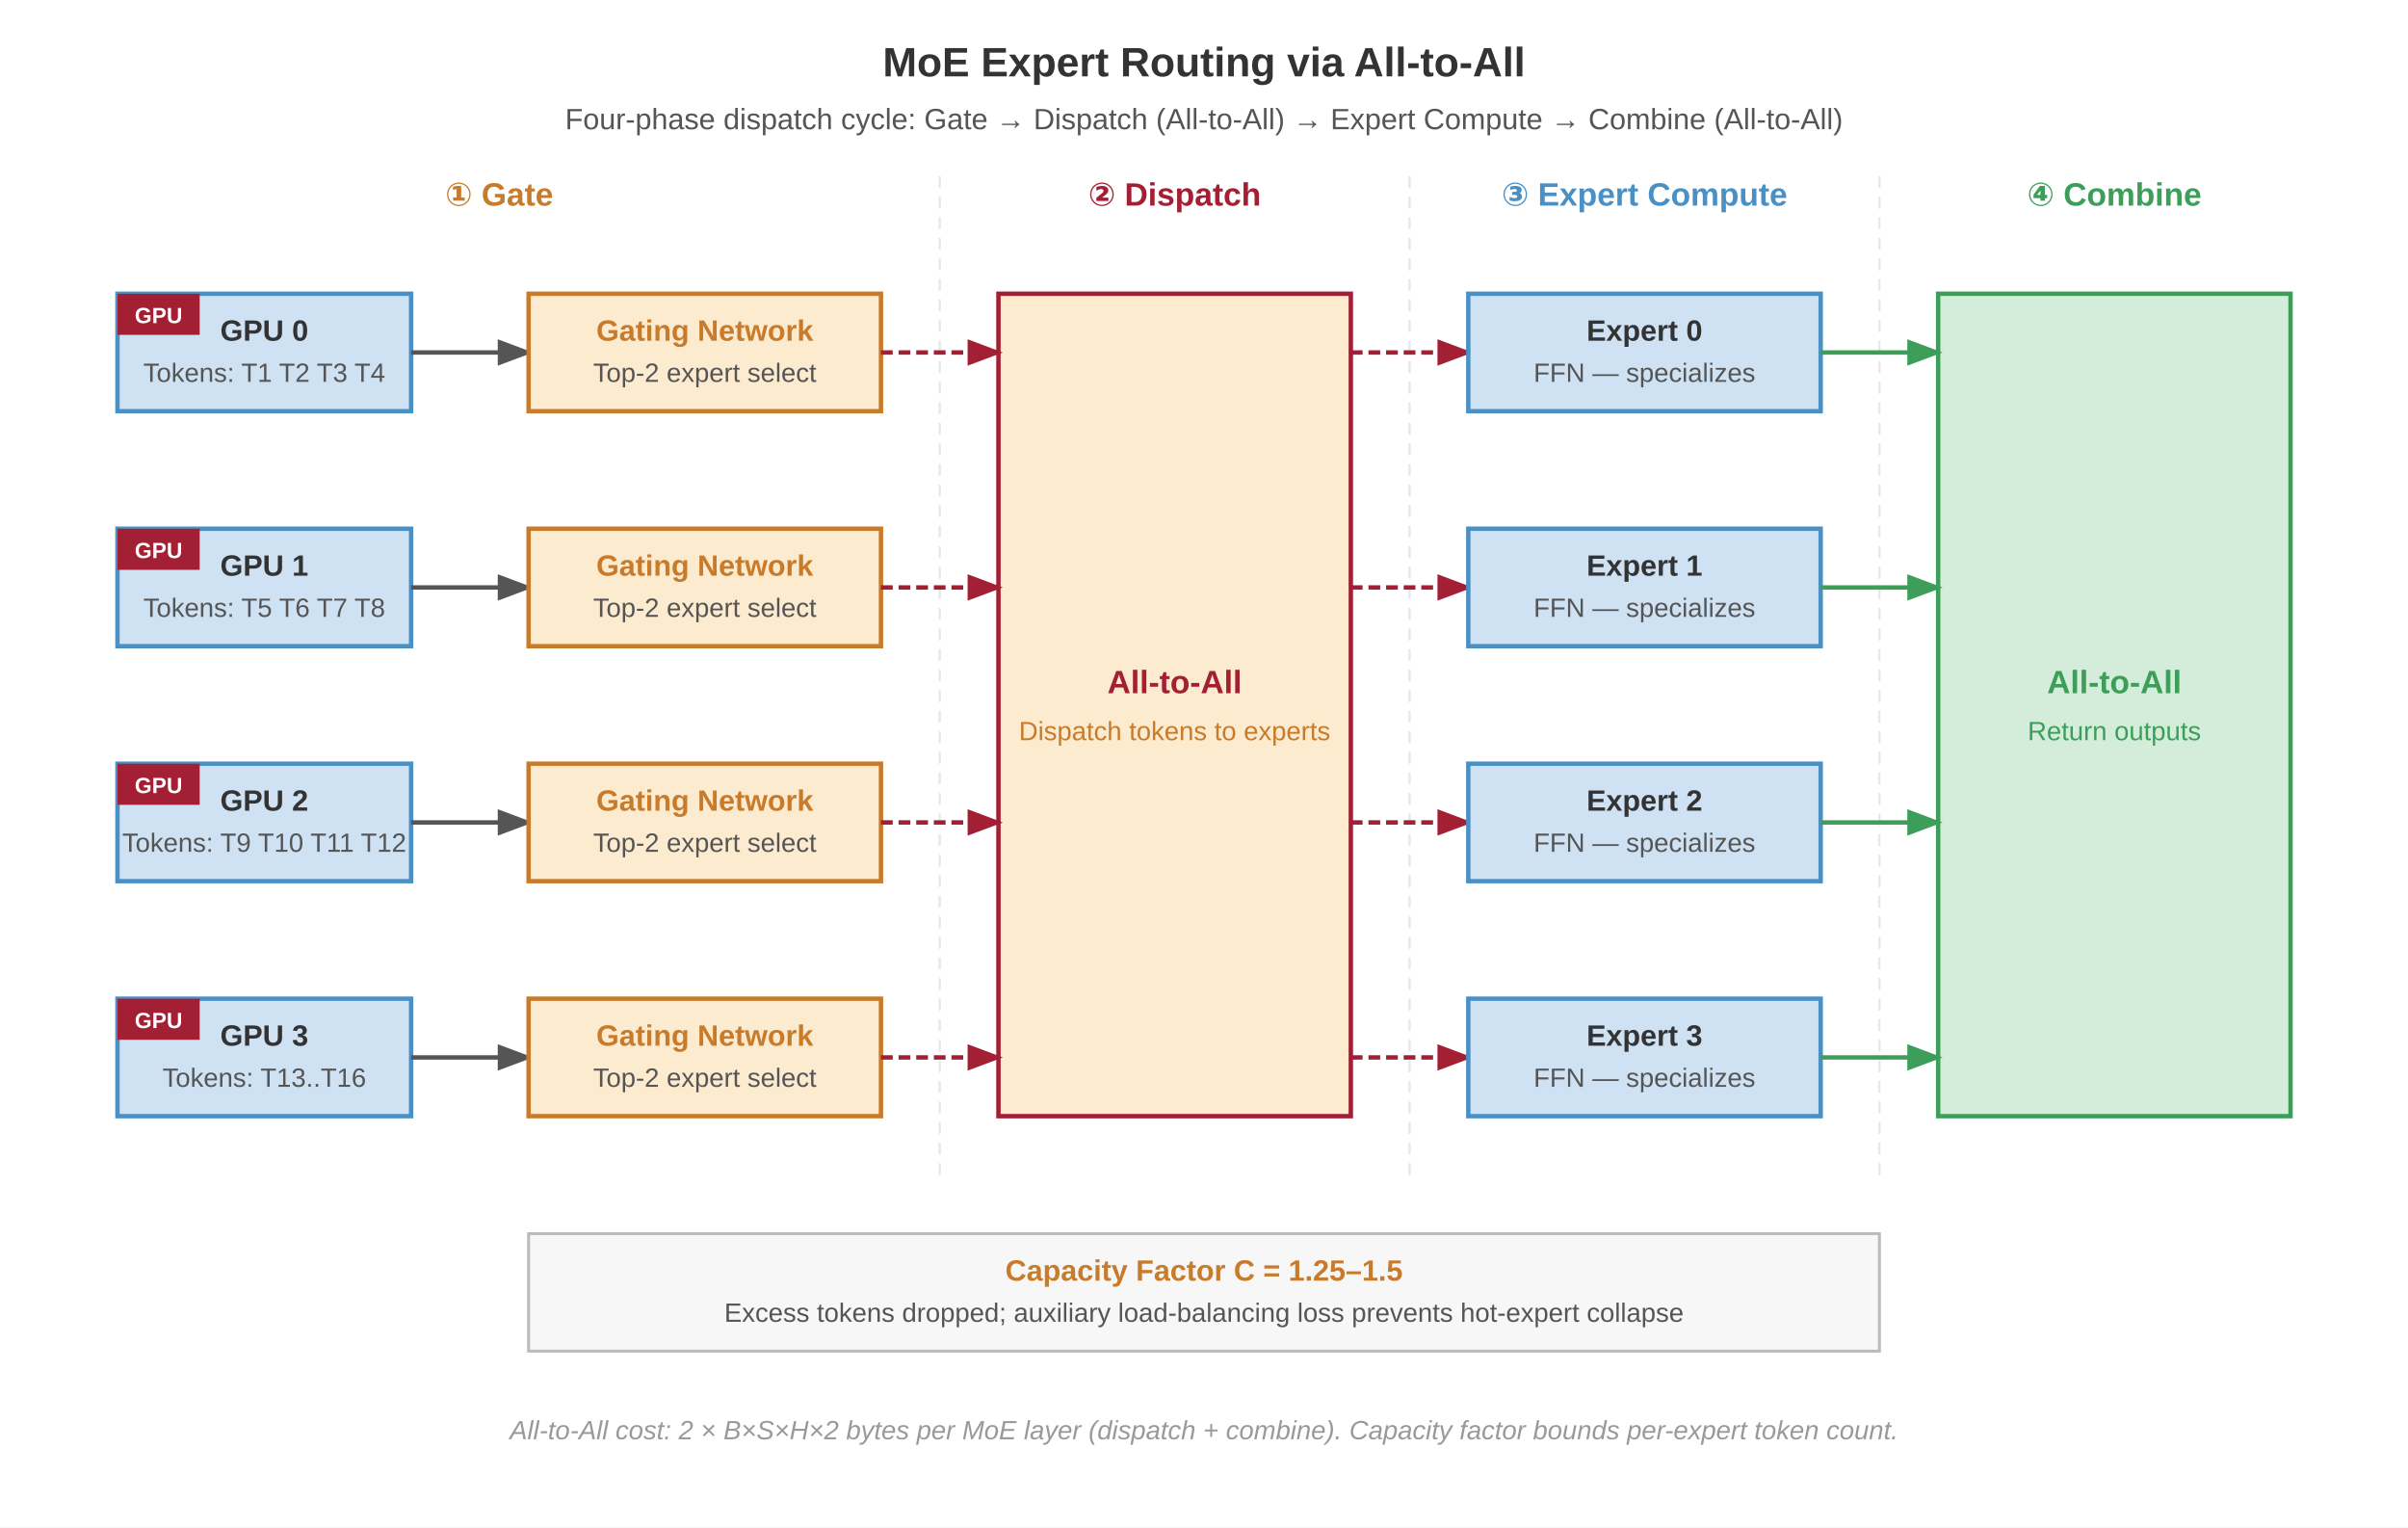
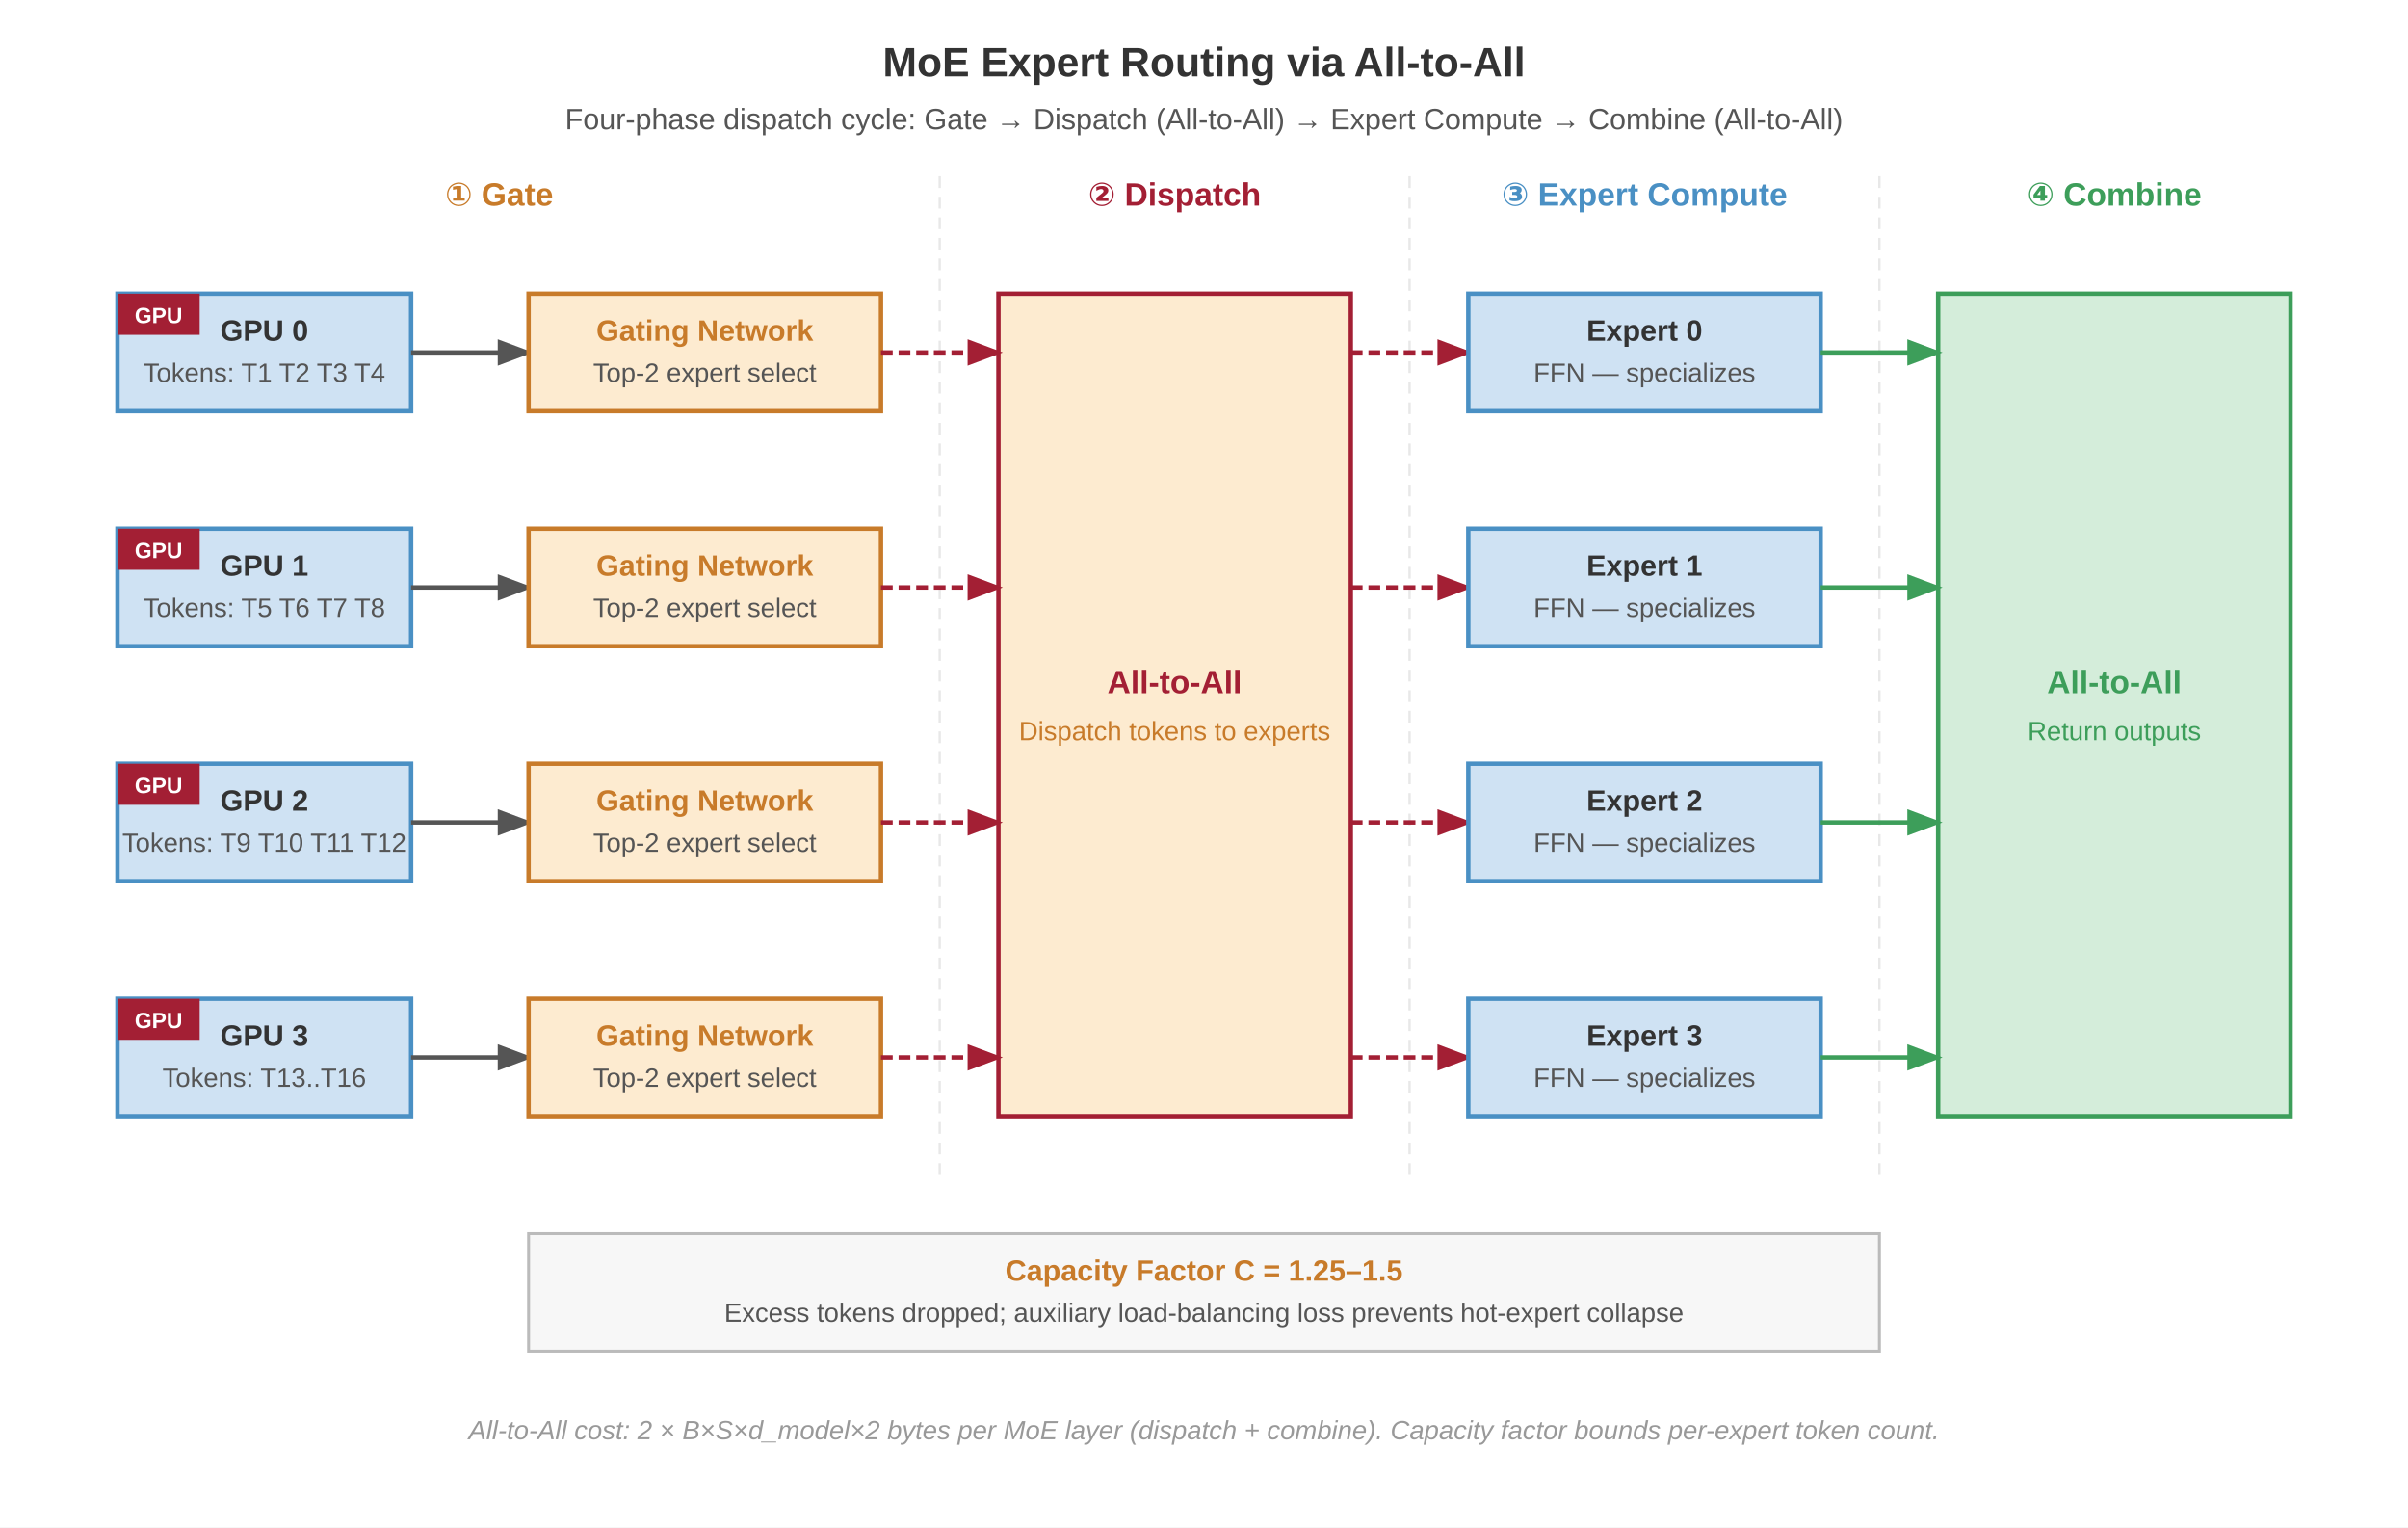
<svg xmlns="http://www.w3.org/2000/svg" font-family="Arial, Helvetica, sans-serif" viewBox="0 0 820 520">
  <rect width="820" height="520" fill="#fff" />
  <defs>
    <marker id="arrow" markerWidth="8" markerHeight="6" refX="7" refY="3" orient="auto">
      <path d="M0,0 L8,3 L0,6 Z" fill="#555" />
    </marker>
    <marker id="arrow-red" markerWidth="8" markerHeight="6" refX="7" refY="3" orient="auto">
      <path d="M0,0 L8,3 L0,6 Z" fill="#a31f34" />
    </marker>
    <marker id="arrow-green" markerWidth="8" markerHeight="6" refX="7" refY="3" orient="auto">
      <path d="M0,0 L8,3 L0,6 Z" fill="#3d9e5a" />
    </marker>
  </defs>
  <text x="410" y="26" text-anchor="middle" font-size="14" font-weight="700" fill="#333">MoE Expert Routing via All-to-All</text>
  <text x="410" y="44" text-anchor="middle" font-size="10" fill="#555">Four-phase dispatch cycle: Gate → Dispatch (All-to-All) → Expert Compute → Combine (All-to-All)</text>
  <line x1="320" y1="60" x2="320" y2="400" stroke="#e8e8e8" stroke-width="0.8" stroke-dasharray="4,3" />
  <line x1="480" y1="60" x2="480" y2="400" stroke="#e8e8e8" stroke-width="0.8" stroke-dasharray="4,3" />
  <line x1="640" y1="60" x2="640" y2="400" stroke="#e8e8e8" stroke-width="0.8" stroke-dasharray="4,3" />
  <text x="170" y="70" text-anchor="middle" font-size="11" font-weight="700" fill="#c87b2a">① Gate</text>
  <text x="400" y="70" text-anchor="middle" font-size="11" font-weight="700" fill="#a31f34">② Dispatch</text>
  <text x="560" y="70" text-anchor="middle" font-size="11" font-weight="700" fill="#4a90c4">③ Expert Compute</text>
  <text x="720" y="70" text-anchor="middle" font-size="11" font-weight="700" fill="#3d9e5a">④ Combine</text>
  <rect x="340" y="100" width="120" height="280" fill="#fdebd0" stroke="#a31f34" stroke-width="1.5" />
  <text x="400" y="236" text-anchor="middle" font-size="11" font-weight="700" fill="#a31f34">All-to-All</text>
  <text x="400" y="252" text-anchor="middle" font-size="9" fill="#c87b2a">Dispatch tokens to experts</text>
  <rect x="660" y="100" width="120" height="280" fill="#d4edda" stroke="#3d9e5a" stroke-width="1.5" />
  <text x="720" y="236" text-anchor="middle" font-size="11" font-weight="700" fill="#3d9e5a">All-to-All</text>
  <text x="720" y="252" text-anchor="middle" font-size="9" fill="#3d9e5a">Return outputs</text>
  <rect x="40" y="100" width="100" height="40" fill="#cfe2f3" stroke="#4a90c4" stroke-width="1.5" />
  <rect x="40" y="100" width="28" height="14" fill="#a31f34" />
  <text x="54" y="110" text-anchor="middle" font-size="7.5" font-weight="700" fill="#fff">GPU</text>
  <text x="90" y="116" text-anchor="middle" font-size="10" font-weight="700" fill="#333">GPU 0</text>
  <text x="90" y="130" text-anchor="middle" font-size="9" fill="#555">Tokens: T1 T2 T3 T4</text>
  <line x1="140" y1="120" x2="180" y2="120" stroke="#555" stroke-width="1.5" marker-end="url(#arrow)" />
  <rect x="180" y="100" width="120" height="40" fill="#fdebd0" stroke="#c87b2a" stroke-width="1.5" />
  <text x="240" y="116" text-anchor="middle" font-size="10" font-weight="700" fill="#c87b2a">Gating Network</text>
  <text x="240" y="130" text-anchor="middle" font-size="9" fill="#555">Top-2 expert select</text>
  <line x1="300" y1="120" x2="340" y2="120" stroke="#a31f34" stroke-width="1.5" stroke-dasharray="4,2" marker-end="url(#arrow-red)" />
  <line x1="460" y1="120" x2="500" y2="120" stroke="#a31f34" stroke-width="1.5" stroke-dasharray="4,2" marker-end="url(#arrow-red)" />
  <rect x="500" y="100" width="120" height="40" fill="#cfe2f3" stroke="#4a90c4" stroke-width="1.5" />
  <text x="560" y="116" text-anchor="middle" font-size="10" font-weight="700" fill="#333">Expert 0</text>
  <text x="560" y="130" text-anchor="middle" font-size="9" fill="#555">FFN — specializes</text>
  <line x1="620" y1="120" x2="660" y2="120" stroke="#3d9e5a" stroke-width="1.5" marker-end="url(#arrow-green)" />
  <rect x="40" y="180" width="100" height="40" fill="#cfe2f3" stroke="#4a90c4" stroke-width="1.5" />
  <rect x="40" y="180" width="28" height="14" fill="#a31f34" />
  <text x="54" y="190" text-anchor="middle" font-size="7.5" font-weight="700" fill="#fff">GPU</text>
  <text x="90" y="196" text-anchor="middle" font-size="10" font-weight="700" fill="#333">GPU 1</text>
  <text x="90" y="210" text-anchor="middle" font-size="9" fill="#555">Tokens: T5 T6 T7 T8</text>
  <line x1="140" y1="200" x2="180" y2="200" stroke="#555" stroke-width="1.5" marker-end="url(#arrow)" />
  <rect x="180" y="180" width="120" height="40" fill="#fdebd0" stroke="#c87b2a" stroke-width="1.5" />
  <text x="240" y="196" text-anchor="middle" font-size="10" font-weight="700" fill="#c87b2a">Gating Network</text>
  <text x="240" y="210" text-anchor="middle" font-size="9" fill="#555">Top-2 expert select</text>
  <line x1="300" y1="200" x2="340" y2="200" stroke="#a31f34" stroke-width="1.5" stroke-dasharray="4,2" marker-end="url(#arrow-red)" />
  <line x1="460" y1="200" x2="500" y2="200" stroke="#a31f34" stroke-width="1.5" stroke-dasharray="4,2" marker-end="url(#arrow-red)" />
  <rect x="500" y="180" width="120" height="40" fill="#cfe2f3" stroke="#4a90c4" stroke-width="1.5" />
  <text x="560" y="196" text-anchor="middle" font-size="10" font-weight="700" fill="#333">Expert 1</text>
  <text x="560" y="210" text-anchor="middle" font-size="9" fill="#555">FFN — specializes</text>
  <line x1="620" y1="200" x2="660" y2="200" stroke="#3d9e5a" stroke-width="1.5" marker-end="url(#arrow-green)" />
  <rect x="40" y="260" width="100" height="40" fill="#cfe2f3" stroke="#4a90c4" stroke-width="1.5" />
  <rect x="40" y="260" width="28" height="14" fill="#a31f34" />
  <text x="54" y="270" text-anchor="middle" font-size="7.5" font-weight="700" fill="#fff">GPU</text>
  <text x="90" y="276" text-anchor="middle" font-size="10" font-weight="700" fill="#333">GPU 2</text>
  <text x="90" y="290" text-anchor="middle" font-size="9" fill="#555">Tokens: T9 T10 T11 T12</text>
  <line x1="140" y1="280" x2="180" y2="280" stroke="#555" stroke-width="1.5" marker-end="url(#arrow)" />
  <rect x="180" y="260" width="120" height="40" fill="#fdebd0" stroke="#c87b2a" stroke-width="1.5" />
  <text x="240" y="276" text-anchor="middle" font-size="10" font-weight="700" fill="#c87b2a">Gating Network</text>
  <text x="240" y="290" text-anchor="middle" font-size="9" fill="#555">Top-2 expert select</text>
  <line x1="300" y1="280" x2="340" y2="280" stroke="#a31f34" stroke-width="1.5" stroke-dasharray="4,2" marker-end="url(#arrow-red)" />
  <line x1="460" y1="280" x2="500" y2="280" stroke="#a31f34" stroke-width="1.5" stroke-dasharray="4,2" marker-end="url(#arrow-red)" />
  <rect x="500" y="260" width="120" height="40" fill="#cfe2f3" stroke="#4a90c4" stroke-width="1.5" />
  <text x="560" y="276" text-anchor="middle" font-size="10" font-weight="700" fill="#333">Expert 2</text>
  <text x="560" y="290" text-anchor="middle" font-size="9" fill="#555">FFN — specializes</text>
  <line x1="620" y1="280" x2="660" y2="280" stroke="#3d9e5a" stroke-width="1.5" marker-end="url(#arrow-green)" />
  <rect x="40" y="340" width="100" height="40" fill="#cfe2f3" stroke="#4a90c4" stroke-width="1.5" />
  <rect x="40" y="340" width="28" height="14" fill="#a31f34" />
  <text x="54" y="350" text-anchor="middle" font-size="7.5" font-weight="700" fill="#fff">GPU</text>
  <text x="90" y="356" text-anchor="middle" font-size="10" font-weight="700" fill="#333">GPU 3</text>
  <text x="90" y="370" text-anchor="middle" font-size="9" fill="#555">Tokens: T13..T16</text>
  <line x1="140" y1="360" x2="180" y2="360" stroke="#555" stroke-width="1.5" marker-end="url(#arrow)" />
  <rect x="180" y="340" width="120" height="40" fill="#fdebd0" stroke="#c87b2a" stroke-width="1.5" />
  <text x="240" y="356" text-anchor="middle" font-size="10" font-weight="700" fill="#c87b2a">Gating Network</text>
  <text x="240" y="370" text-anchor="middle" font-size="9" fill="#555">Top-2 expert select</text>
  <line x1="300" y1="360" x2="340" y2="360" stroke="#a31f34" stroke-width="1.5" stroke-dasharray="4,2" marker-end="url(#arrow-red)" />
  <line x1="460" y1="360" x2="500" y2="360" stroke="#a31f34" stroke-width="1.5" stroke-dasharray="4,2" marker-end="url(#arrow-red)" />
  <rect x="500" y="340" width="120" height="40" fill="#cfe2f3" stroke="#4a90c4" stroke-width="1.5" />
  <text x="560" y="356" text-anchor="middle" font-size="10" font-weight="700" fill="#333">Expert 3</text>
  <text x="560" y="370" text-anchor="middle" font-size="9" fill="#555">FFN — specializes</text>
  <line x1="620" y1="360" x2="660" y2="360" stroke="#3d9e5a" stroke-width="1.5" marker-end="url(#arrow-green)" />
  <rect x="180" y="420" width="460" height="40" fill="#f7f7f7" stroke="#bbb" stroke-width="1" />
  <text x="410" y="436" text-anchor="middle" font-size="10" font-weight="700" fill="#c87b2a">Capacity Factor C = 1.25–1.5</text>
  <text x="410" y="450" text-anchor="middle" font-size="9" fill="#555">Excess tokens dropped; auxiliary load-balancing loss prevents hot-expert collapse</text>
-   <text x="410" y="490" text-anchor="middle" font-size="9" fill="#999" font-style="italic">All-to-All cost: 2 × B×S×H×2 bytes per MoE layer (dispatch + combine). Capacity factor bounds per-expert token count.</text>
+   <text x="410" y="490" text-anchor="middle" font-size="9" fill="#999" font-style="italic">All-to-All cost: 2 × B×S×d_model×2 bytes per MoE layer (dispatch + combine). Capacity factor bounds per-expert token count.</text>
</svg>
